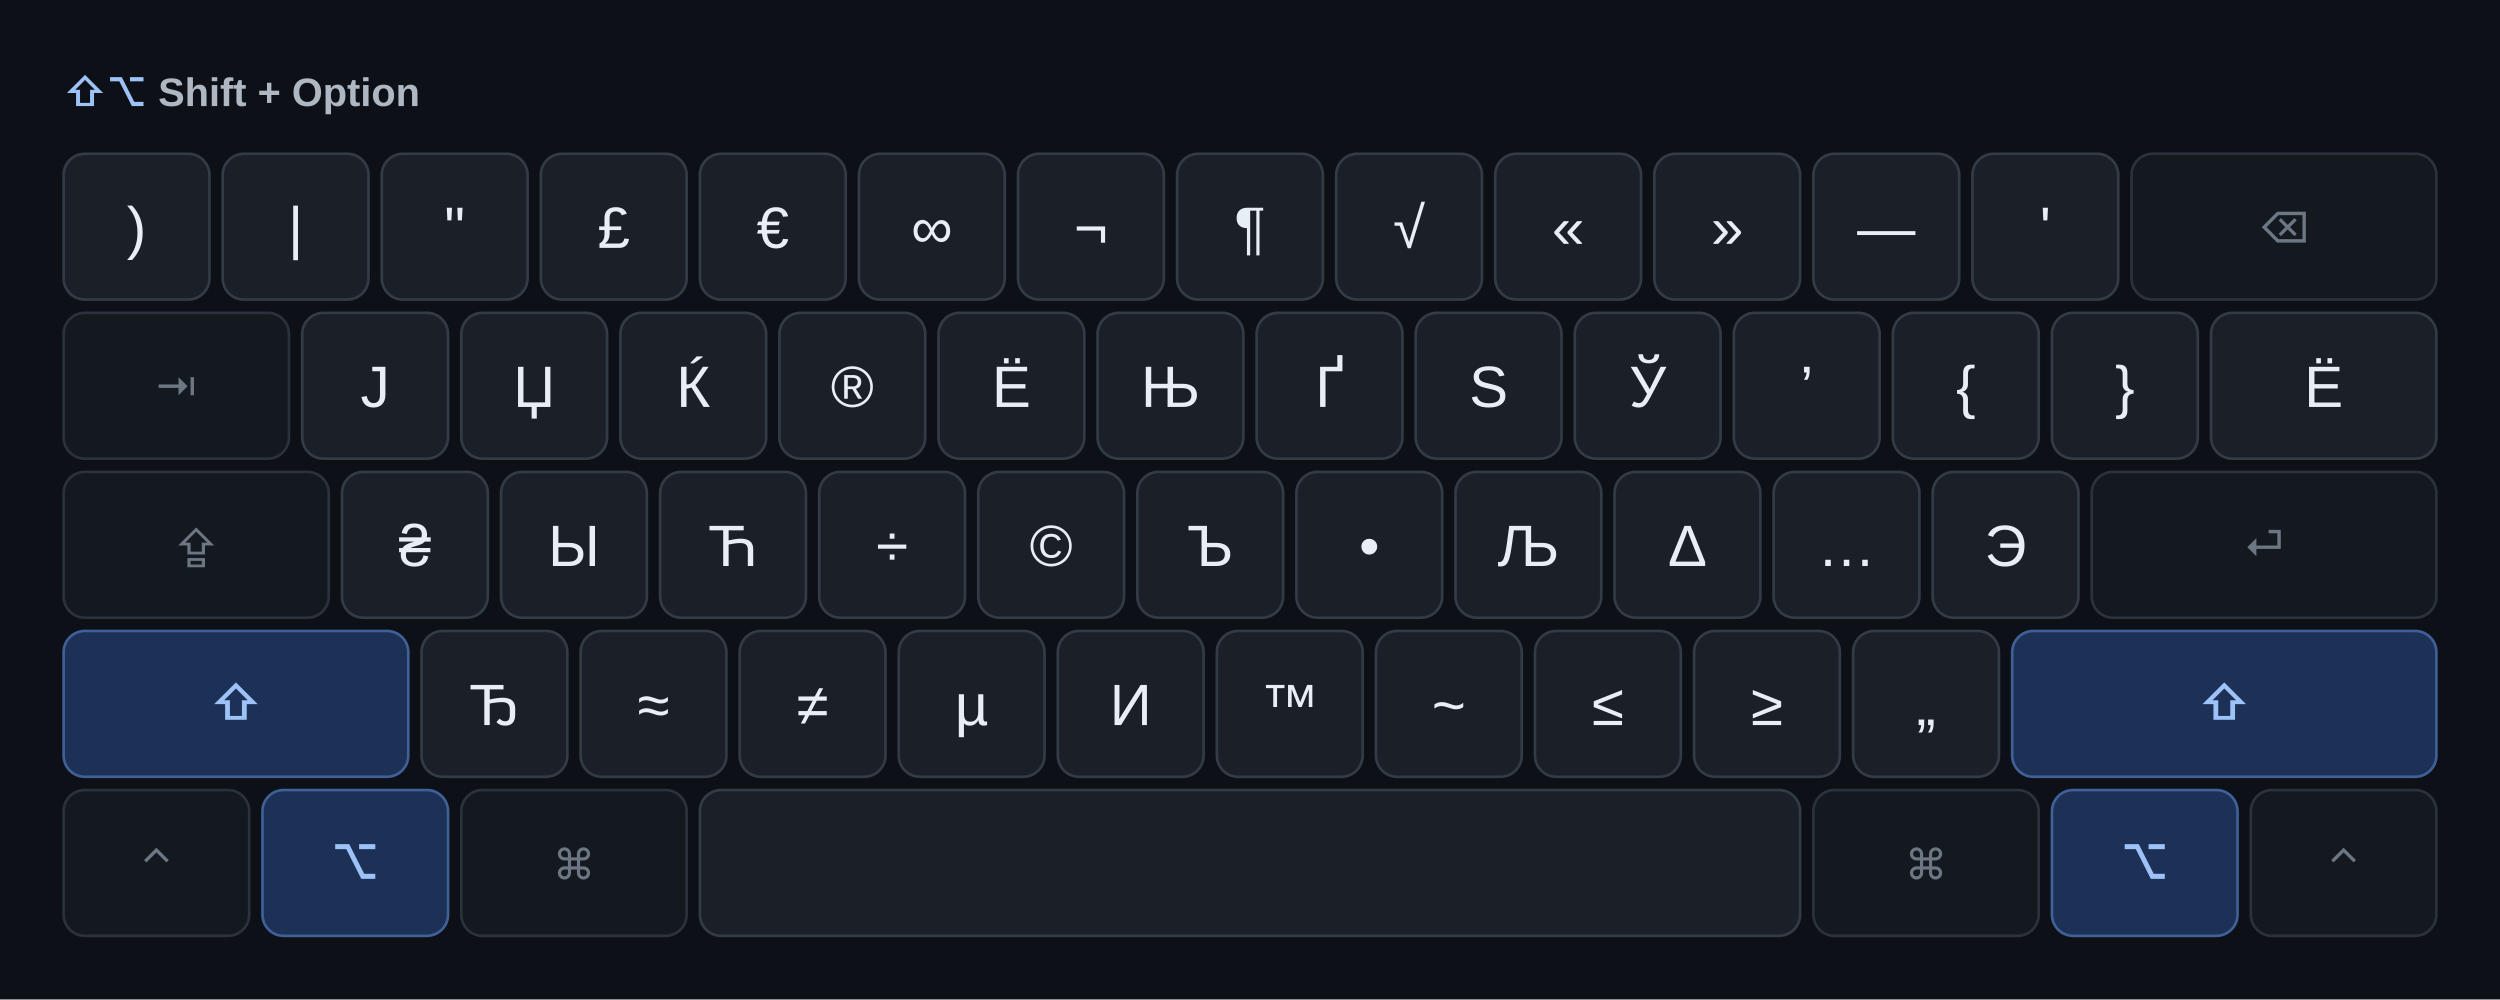
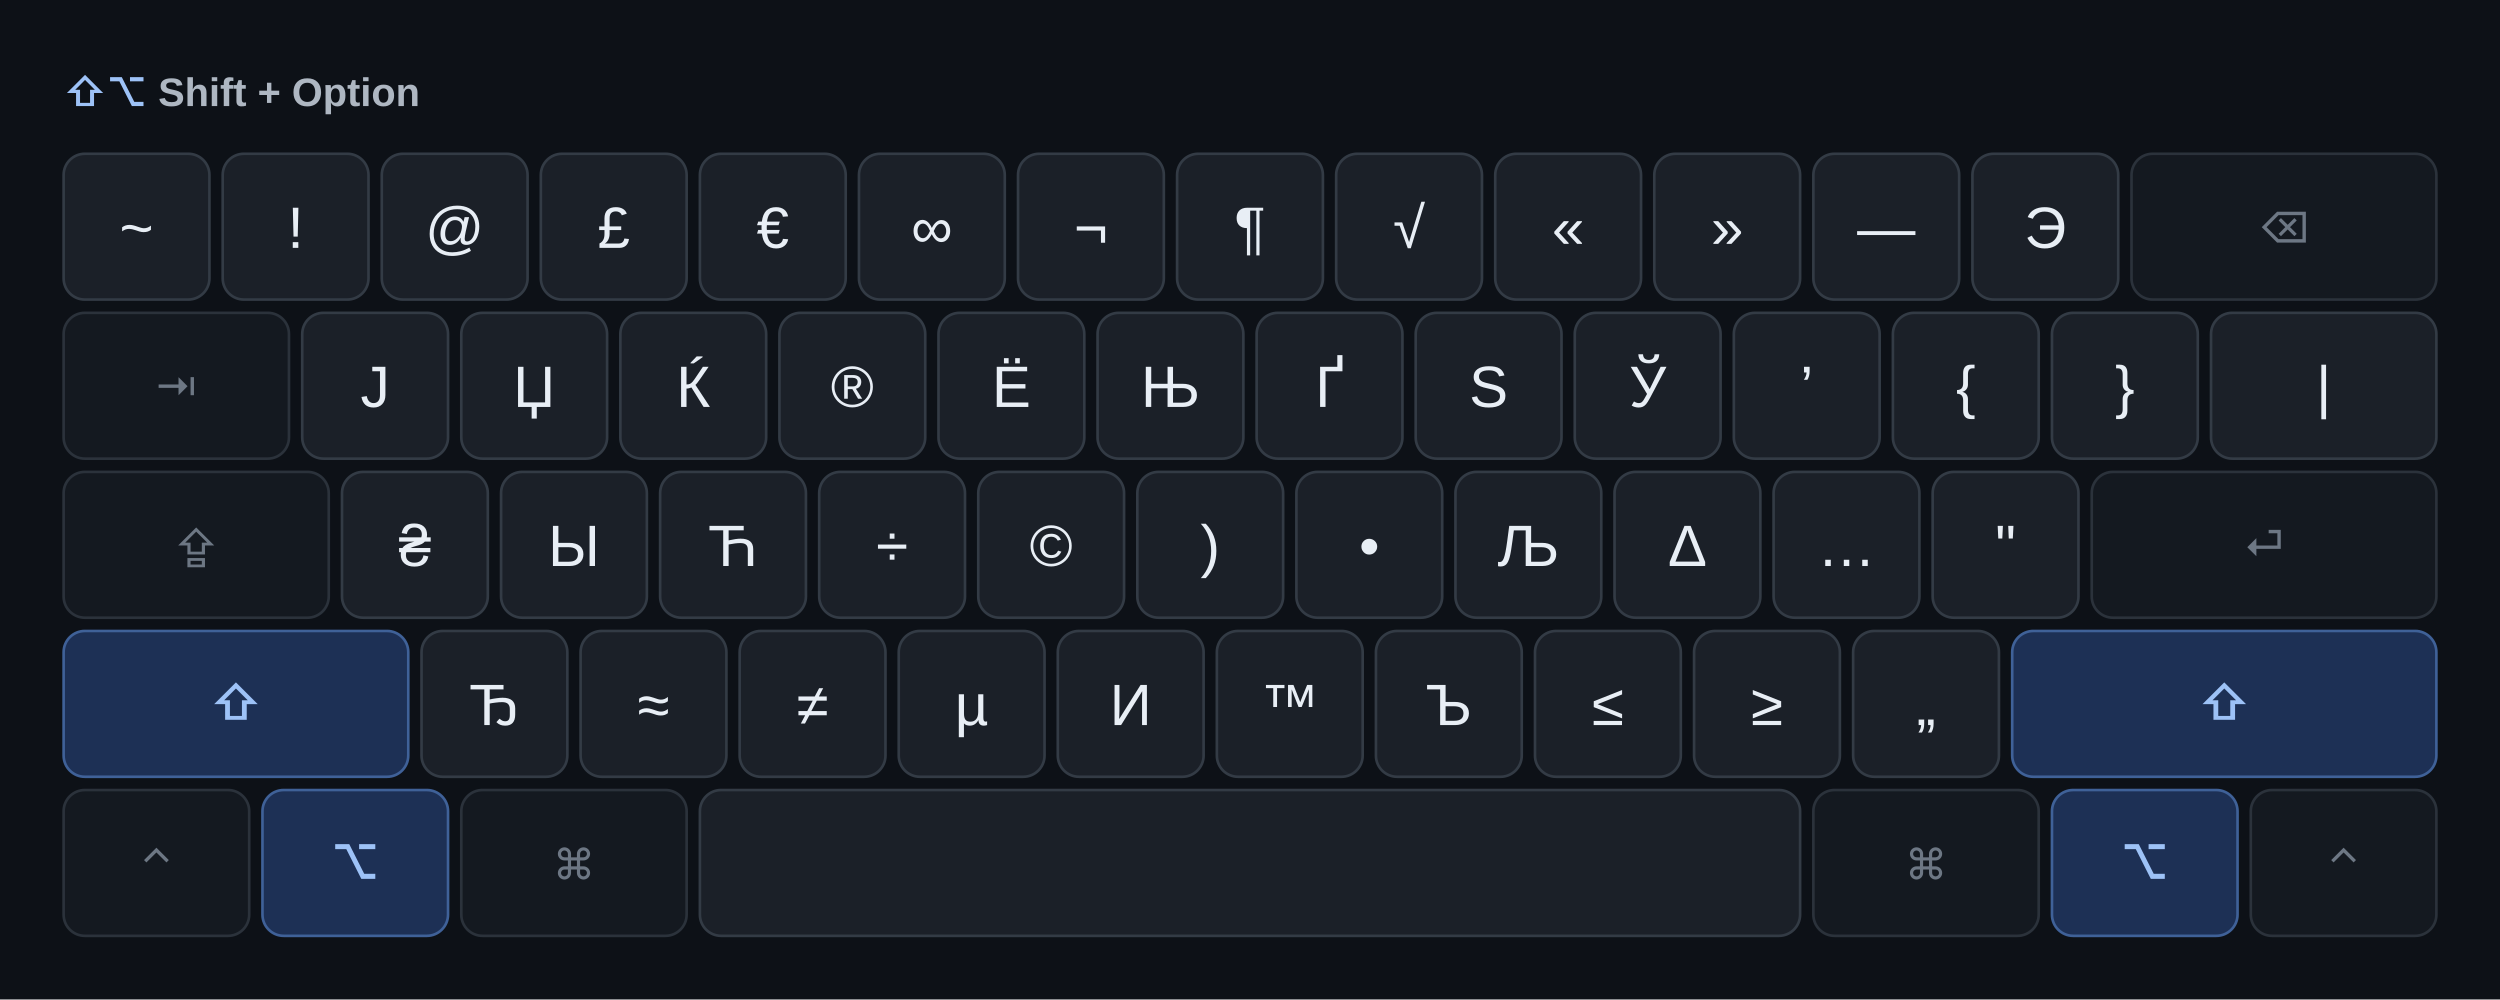
<svg xmlns="http://www.w3.org/2000/svg" width="943" height="377" viewBox="0 0 943 377" font-family="ui-sans-serif, -apple-system, BlinkMacSystemFont, 'SF Pro Text', 'Helvetica Neue', 'Segoe UI', Arial, sans-serif" role="img" aria-label="Ukrainian - Mac PC keyboard diagram, shift+option layer.">
  <rect width="943" height="377" fill="#0d1117" />
  <text x="24" y="40" font-size="15" fill="#aeb7c2" text-anchor="start" font-weight="600">
    <tspan fill="#9dc2f7">⇧⌥</tspan>  Shift + Option</text>
  <rect x="24" y="58" width="55" height="55" rx="8" fill="#1b2028" stroke="#333b45" stroke-width="1" />
-   <text x="51.5" y="93.5" font-size="22" fill="#e8eef5" text-anchor="middle">)</text>
+   <text x="51.5" y="93.5" font-size="22" fill="#e8eef5" text-anchor="middle">~</text>
  <rect x="84" y="58" width="55" height="55" rx="8" fill="#1b2028" stroke="#333b45" stroke-width="1" />
-   <text x="111.5" y="93.5" font-size="22" fill="#e8eef5" text-anchor="middle">|</text>
+   <text x="111.5" y="93.5" font-size="22" fill="#e8eef5" text-anchor="middle">!</text>
  <rect x="144" y="58" width="55" height="55" rx="8" fill="#1b2028" stroke="#333b45" stroke-width="1" />
-   <text x="171.5" y="93.5" font-size="22" fill="#e8eef5" text-anchor="middle">"</text>
+   <text x="171.5" y="93.5" font-size="22" fill="#e8eef5" text-anchor="middle">@</text>
  <rect x="204" y="58" width="55" height="55" rx="8" fill="#1b2028" stroke="#333b45" stroke-width="1" />
  <text x="231.5" y="93.5" font-size="22" fill="#e8eef5" text-anchor="middle">£</text>
  <rect x="264" y="58" width="55" height="55" rx="8" fill="#1b2028" stroke="#333b45" stroke-width="1" />
  <text x="291.5" y="93.5" font-size="22" fill="#e8eef5" text-anchor="middle">€</text>
  <rect x="324" y="58" width="55" height="55" rx="8" fill="#1b2028" stroke="#333b45" stroke-width="1" />
  <text x="351.5" y="93.5" font-size="22" fill="#e8eef5" text-anchor="middle">∞</text>
  <rect x="384" y="58" width="55" height="55" rx="8" fill="#1b2028" stroke="#333b45" stroke-width="1" />
  <text x="411.5" y="93.5" font-size="22" fill="#e8eef5" text-anchor="middle">¬</text>
  <rect x="444" y="58" width="55" height="55" rx="8" fill="#1b2028" stroke="#333b45" stroke-width="1" />
  <text x="471.5" y="93.5" font-size="22" fill="#e8eef5" text-anchor="middle">¶</text>
  <rect x="504" y="58" width="55" height="55" rx="8" fill="#1b2028" stroke="#333b45" stroke-width="1" />
  <text x="531.5" y="93.5" font-size="22" fill="#e8eef5" text-anchor="middle">√</text>
  <rect x="564" y="58" width="55" height="55" rx="8" fill="#1b2028" stroke="#333b45" stroke-width="1" />
  <text x="591.5" y="93.5" font-size="22" fill="#e8eef5" text-anchor="middle">«</text>
  <rect x="624" y="58" width="55" height="55" rx="8" fill="#1b2028" stroke="#333b45" stroke-width="1" />
  <text x="651.5" y="93.5" font-size="22" fill="#e8eef5" text-anchor="middle">»</text>
  <rect x="684" y="58" width="55" height="55" rx="8" fill="#1b2028" stroke="#333b45" stroke-width="1" />
  <text x="711.5" y="93.5" font-size="22" fill="#e8eef5" text-anchor="middle">—</text>
  <rect x="744" y="58" width="55" height="55" rx="8" fill="#1b2028" stroke="#333b45" stroke-width="1" />
-   <text x="771.5" y="93.5" font-size="22" fill="#e8eef5" text-anchor="middle">'</text>
+   <text x="771.5" y="93.5" font-size="22" fill="#e8eef5" text-anchor="middle">Э</text>
  <rect x="804" y="58" width="115" height="55" rx="8" fill="#141920" stroke="#2b323b" stroke-width="1" />
  <text x="861.5" y="91.5" font-size="16" fill="#6d7784" text-anchor="middle">⌫</text>
  <rect x="24" y="118" width="85" height="55" rx="8" fill="#141920" stroke="#2b323b" stroke-width="1" />
  <text x="66.5" y="151.5" font-size="16" fill="#6d7784" text-anchor="middle">⇥</text>
  <rect x="114" y="118" width="55" height="55" rx="8" fill="#1b2028" stroke="#333b45" stroke-width="1" />
  <text x="141.5" y="153.5" font-size="22" fill="#e8eef5" text-anchor="middle">Ј</text>
  <rect x="174" y="118" width="55" height="55" rx="8" fill="#1b2028" stroke="#333b45" stroke-width="1" />
  <text x="201.5" y="153.5" font-size="22" fill="#e8eef5" text-anchor="middle">Џ</text>
  <rect x="234" y="118" width="55" height="55" rx="8" fill="#1b2028" stroke="#333b45" stroke-width="1" />
  <text x="261.5" y="153.5" font-size="22" fill="#e8eef5" text-anchor="middle">Ќ</text>
  <rect x="294" y="118" width="55" height="55" rx="8" fill="#1b2028" stroke="#333b45" stroke-width="1" />
  <text x="321.5" y="153.5" font-size="22" fill="#e8eef5" text-anchor="middle">®</text>
  <rect x="354" y="118" width="55" height="55" rx="8" fill="#1b2028" stroke="#333b45" stroke-width="1" />
  <text x="381.5" y="153.5" font-size="22" fill="#e8eef5" text-anchor="middle">Ё</text>
  <rect x="414" y="118" width="55" height="55" rx="8" fill="#1b2028" stroke="#333b45" stroke-width="1" />
  <text x="441.5" y="153.5" font-size="22" fill="#e8eef5" text-anchor="middle">Њ</text>
  <rect x="474" y="118" width="55" height="55" rx="8" fill="#1b2028" stroke="#333b45" stroke-width="1" />
  <text x="501.5" y="153.5" font-size="22" fill="#e8eef5" text-anchor="middle">Ґ</text>
  <rect x="534" y="118" width="55" height="55" rx="8" fill="#1b2028" stroke="#333b45" stroke-width="1" />
  <text x="561.5" y="153.5" font-size="22" fill="#e8eef5" text-anchor="middle">Ѕ</text>
  <rect x="594" y="118" width="55" height="55" rx="8" fill="#1b2028" stroke="#333b45" stroke-width="1" />
  <text x="621.5" y="153.5" font-size="22" fill="#e8eef5" text-anchor="middle">Ў</text>
  <rect x="654" y="118" width="55" height="55" rx="8" fill="#1b2028" stroke="#333b45" stroke-width="1" />
  <text x="681.5" y="153.5" font-size="22" fill="#e8eef5" text-anchor="middle">’</text>
  <rect x="714" y="118" width="55" height="55" rx="8" fill="#1b2028" stroke="#333b45" stroke-width="1" />
  <text x="741.5" y="153.5" font-size="22" fill="#e8eef5" text-anchor="middle">{</text>
  <rect x="774" y="118" width="55" height="55" rx="8" fill="#1b2028" stroke="#333b45" stroke-width="1" />
  <text x="801.5" y="153.5" font-size="22" fill="#e8eef5" text-anchor="middle">}</text>
  <rect x="834" y="118" width="85" height="55" rx="8" fill="#1b2028" stroke="#333b45" stroke-width="1" />
-   <text x="876.5" y="153.5" font-size="22" fill="#e8eef5" text-anchor="middle">Ё</text>
+   <text x="876.5" y="153.5" font-size="22" fill="#e8eef5" text-anchor="middle">|</text>
  <rect x="24" y="178" width="100" height="55" rx="8" fill="#141920" stroke="#2b323b" stroke-width="1" />
  <text x="74" y="211.5" font-size="16" fill="#6d7784" text-anchor="middle">⇪</text>
  <rect x="129" y="178" width="55" height="55" rx="8" fill="#1b2028" stroke="#333b45" stroke-width="1" />
  <text x="156.5" y="213.5" font-size="22" fill="#e8eef5" text-anchor="middle">₴</text>
  <rect x="189" y="178" width="55" height="55" rx="8" fill="#1b2028" stroke="#333b45" stroke-width="1" />
  <text x="216.5" y="213.5" font-size="22" fill="#e8eef5" text-anchor="middle">Ы</text>
  <rect x="249" y="178" width="55" height="55" rx="8" fill="#1b2028" stroke="#333b45" stroke-width="1" />
  <text x="276.5" y="213.5" font-size="22" fill="#e8eef5" text-anchor="middle">Ћ</text>
  <rect x="309" y="178" width="55" height="55" rx="8" fill="#1b2028" stroke="#333b45" stroke-width="1" />
  <text x="336.5" y="213.5" font-size="22" fill="#e8eef5" text-anchor="middle">÷</text>
  <rect x="369" y="178" width="55" height="55" rx="8" fill="#1b2028" stroke="#333b45" stroke-width="1" />
  <text x="396.5" y="213.5" font-size="22" fill="#e8eef5" text-anchor="middle">©</text>
  <rect x="429" y="178" width="55" height="55" rx="8" fill="#1b2028" stroke="#333b45" stroke-width="1" />
-   <text x="456.5" y="213.5" font-size="22" fill="#e8eef5" text-anchor="middle">Ъ</text>
+   <text x="456.5" y="213.5" font-size="22" fill="#e8eef5" text-anchor="middle">)</text>
  <rect x="489" y="178" width="55" height="55" rx="8" fill="#1b2028" stroke="#333b45" stroke-width="1" />
  <text x="516.5" y="213.5" font-size="22" fill="#e8eef5" text-anchor="middle">•</text>
  <rect x="549" y="178" width="55" height="55" rx="8" fill="#1b2028" stroke="#333b45" stroke-width="1" />
  <text x="576.5" y="213.5" font-size="22" fill="#e8eef5" text-anchor="middle">Љ</text>
  <rect x="609" y="178" width="55" height="55" rx="8" fill="#1b2028" stroke="#333b45" stroke-width="1" />
  <text x="636.5" y="213.5" font-size="22" fill="#e8eef5" text-anchor="middle">∆</text>
  <rect x="669" y="178" width="55" height="55" rx="8" fill="#1b2028" stroke="#333b45" stroke-width="1" />
  <text x="696.5" y="213.5" font-size="22" fill="#e8eef5" text-anchor="middle">…</text>
  <rect x="729" y="178" width="55" height="55" rx="8" fill="#1b2028" stroke="#333b45" stroke-width="1" />
-   <text x="756.5" y="213.5" font-size="22" fill="#e8eef5" text-anchor="middle">Э</text>
+   <text x="756.5" y="213.5" font-size="22" fill="#e8eef5" text-anchor="middle">"</text>
  <rect x="789" y="178" width="130" height="55" rx="8" fill="#141920" stroke="#2b323b" stroke-width="1" />
  <text x="854" y="211.5" font-size="16" fill="#6d7784" text-anchor="middle">⏎</text>
  <rect x="24" y="238" width="130" height="55" rx="8" fill="#1d3055" stroke="#3f6198" stroke-width="1" />
  <text x="89" y="271.5" font-size="18" fill="#9dc2f7" text-anchor="middle" font-weight="600">⇧</text>
  <rect x="159" y="238" width="55" height="55" rx="8" fill="#1b2028" stroke="#333b45" stroke-width="1" />
  <text x="186.5" y="273.5" font-size="22" fill="#e8eef5" text-anchor="middle">Ђ</text>
  <rect x="219" y="238" width="55" height="55" rx="8" fill="#1b2028" stroke="#333b45" stroke-width="1" />
  <text x="246.5" y="273.5" font-size="22" fill="#e8eef5" text-anchor="middle">≈</text>
  <rect x="279" y="238" width="55" height="55" rx="8" fill="#1b2028" stroke="#333b45" stroke-width="1" />
  <text x="306.5" y="273.5" font-size="22" fill="#e8eef5" text-anchor="middle">≠</text>
  <rect x="339" y="238" width="55" height="55" rx="8" fill="#1b2028" stroke="#333b45" stroke-width="1" />
  <text x="366.5" y="273.5" font-size="22" fill="#e8eef5" text-anchor="middle">µ</text>
  <rect x="399" y="238" width="55" height="55" rx="8" fill="#1b2028" stroke="#333b45" stroke-width="1" />
  <text x="426.5" y="273.5" font-size="22" fill="#e8eef5" text-anchor="middle">И</text>
  <rect x="459" y="238" width="55" height="55" rx="8" fill="#1b2028" stroke="#333b45" stroke-width="1" />
  <text x="486.5" y="273.5" font-size="22" fill="#e8eef5" text-anchor="middle">™</text>
  <rect x="519" y="238" width="55" height="55" rx="8" fill="#1b2028" stroke="#333b45" stroke-width="1" />
-   <text x="546.5" y="273.5" font-size="22" fill="#e8eef5" text-anchor="middle">~</text>
+   <text x="546.5" y="273.5" font-size="22" fill="#e8eef5" text-anchor="middle">Ъ</text>
  <rect x="579" y="238" width="55" height="55" rx="8" fill="#1b2028" stroke="#333b45" stroke-width="1" />
  <text x="606.5" y="273.5" font-size="22" fill="#e8eef5" text-anchor="middle">≤</text>
  <rect x="639" y="238" width="55" height="55" rx="8" fill="#1b2028" stroke="#333b45" stroke-width="1" />
  <text x="666.5" y="273.5" font-size="22" fill="#e8eef5" text-anchor="middle">≥</text>
  <rect x="699" y="238" width="55" height="55" rx="8" fill="#1b2028" stroke="#333b45" stroke-width="1" />
  <text x="726.5" y="273.5" font-size="22" fill="#e8eef5" text-anchor="middle">„</text>
  <rect x="759" y="238" width="160" height="55" rx="8" fill="#1d3055" stroke="#3f6198" stroke-width="1" />
  <text x="839" y="271.5" font-size="18" fill="#9dc2f7" text-anchor="middle" font-weight="600">⇧</text>
  <rect x="24" y="298" width="70" height="55" rx="8" fill="#141920" stroke="#2b323b" stroke-width="1" />
  <text x="59" y="331.5" font-size="16" fill="#6d7784" text-anchor="middle">⌃</text>
  <rect x="99" y="298" width="70" height="55" rx="8" fill="#1d3055" stroke="#3f6198" stroke-width="1" />
  <text x="134" y="331.5" font-size="18" fill="#9dc2f7" text-anchor="middle" font-weight="600">⌥</text>
  <rect x="174" y="298" width="85" height="55" rx="8" fill="#141920" stroke="#2b323b" stroke-width="1" />
  <text x="216.5" y="331.5" font-size="16" fill="#6d7784" text-anchor="middle">⌘</text>
  <rect x="264" y="298" width="415" height="55" rx="8" fill="#1b2028" stroke="#333b45" stroke-width="1" />
  <rect x="684" y="298" width="85" height="55" rx="8" fill="#141920" stroke="#2b323b" stroke-width="1" />
  <text x="726.5" y="331.5" font-size="16" fill="#6d7784" text-anchor="middle">⌘</text>
  <rect x="774" y="298" width="70" height="55" rx="8" fill="#1d3055" stroke="#3f6198" stroke-width="1" />
  <text x="809" y="331.5" font-size="18" fill="#9dc2f7" text-anchor="middle" font-weight="600">⌥</text>
  <rect x="849" y="298" width="70" height="55" rx="8" fill="#141920" stroke="#2b323b" stroke-width="1" />
  <text x="884" y="331.5" font-size="16" fill="#6d7784" text-anchor="middle">⌃</text>
</svg>
